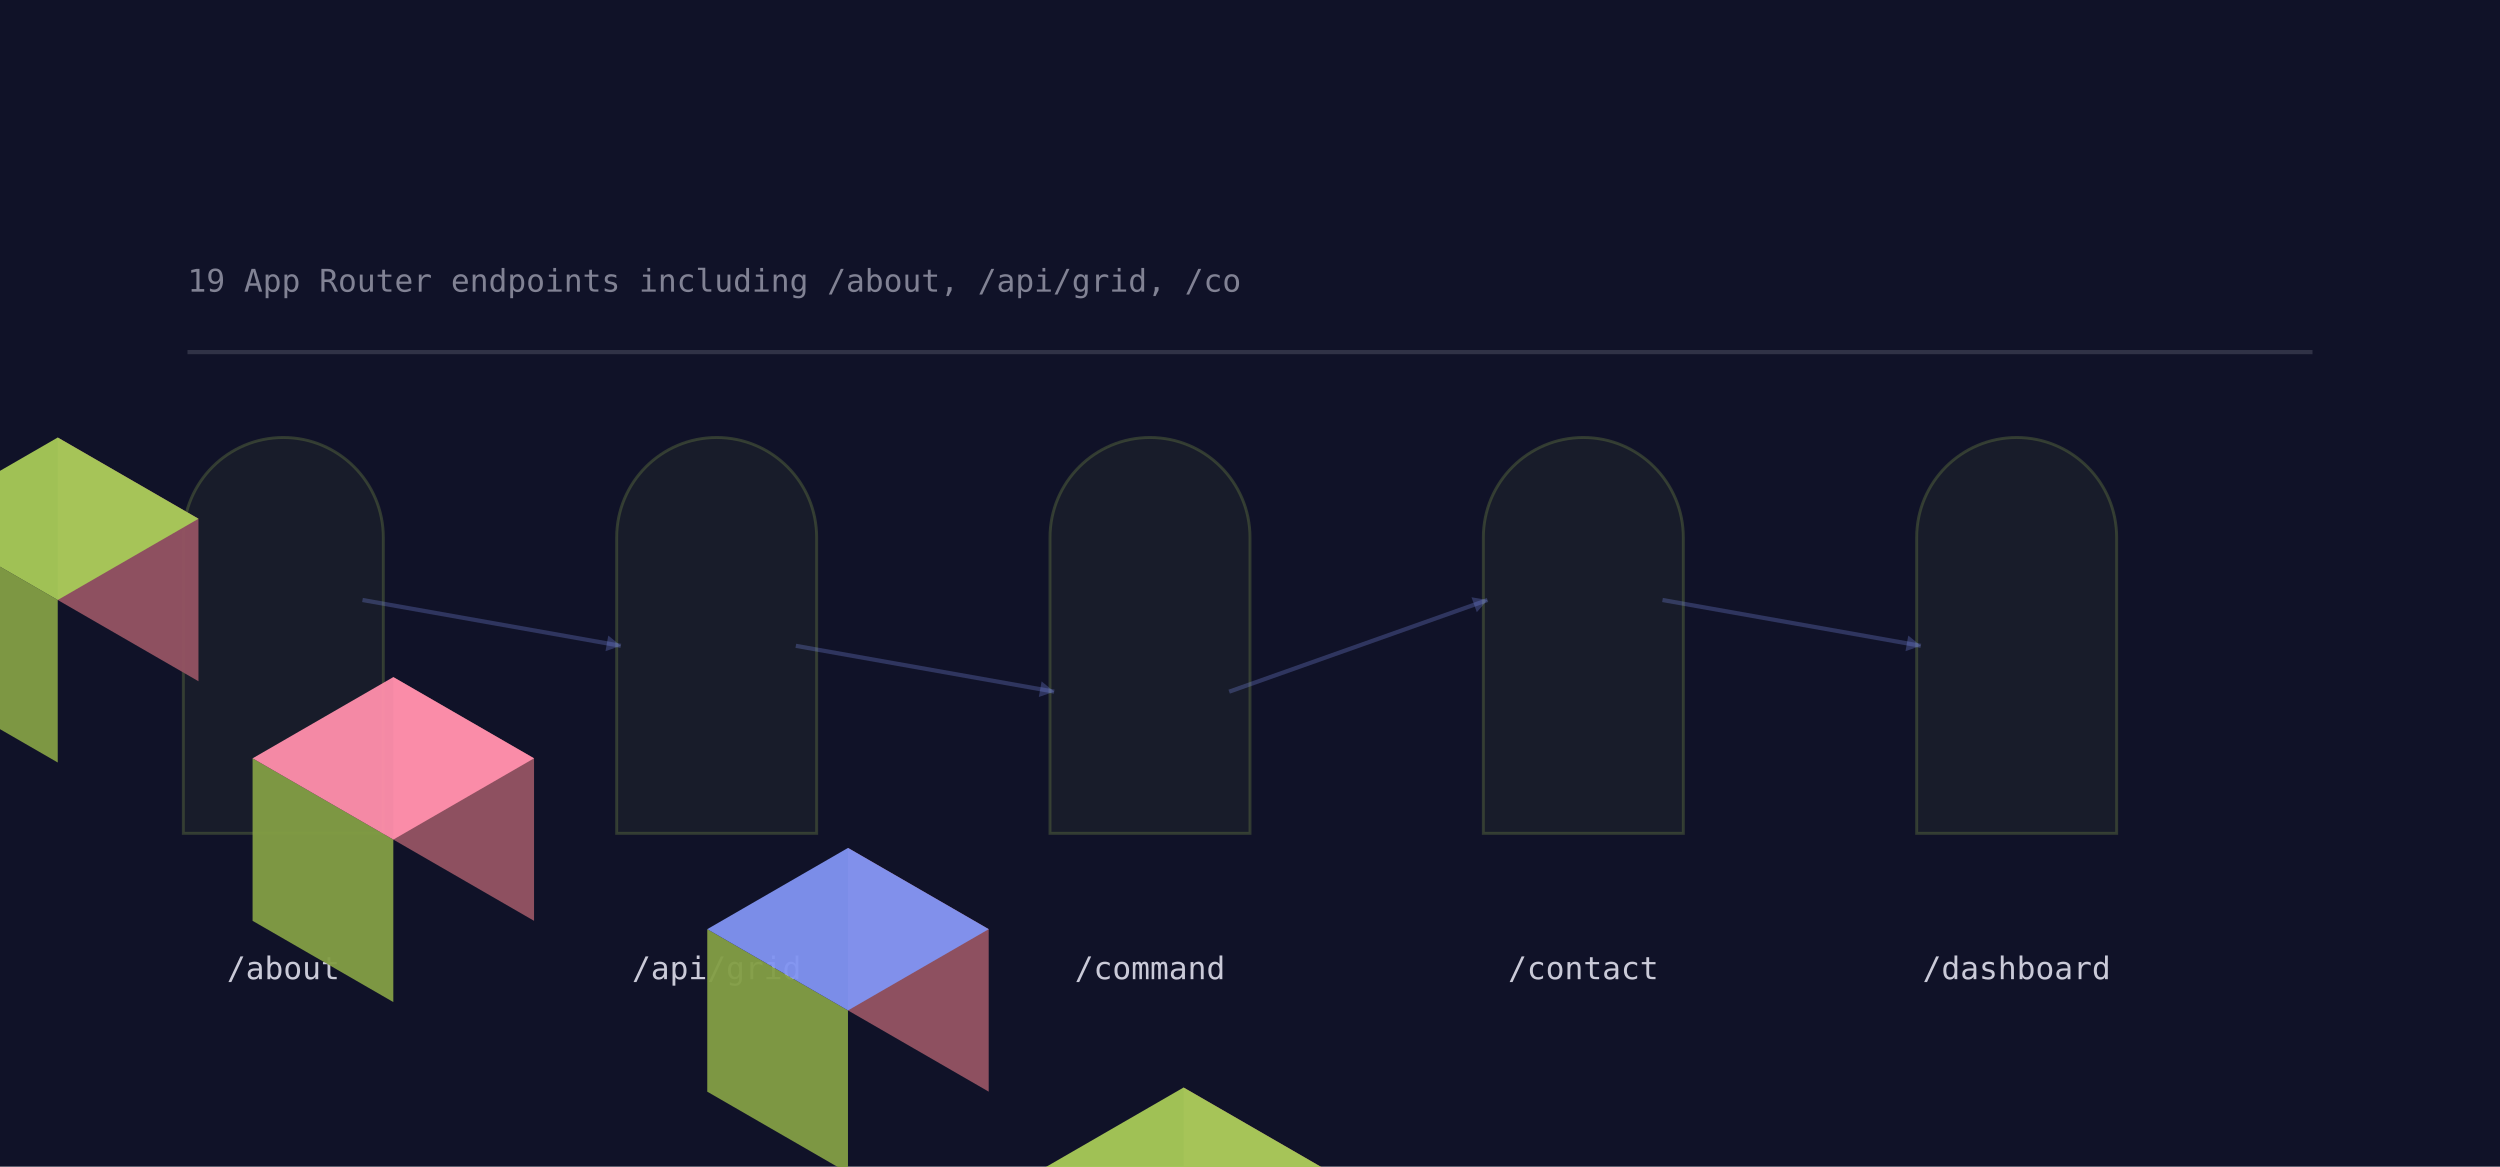
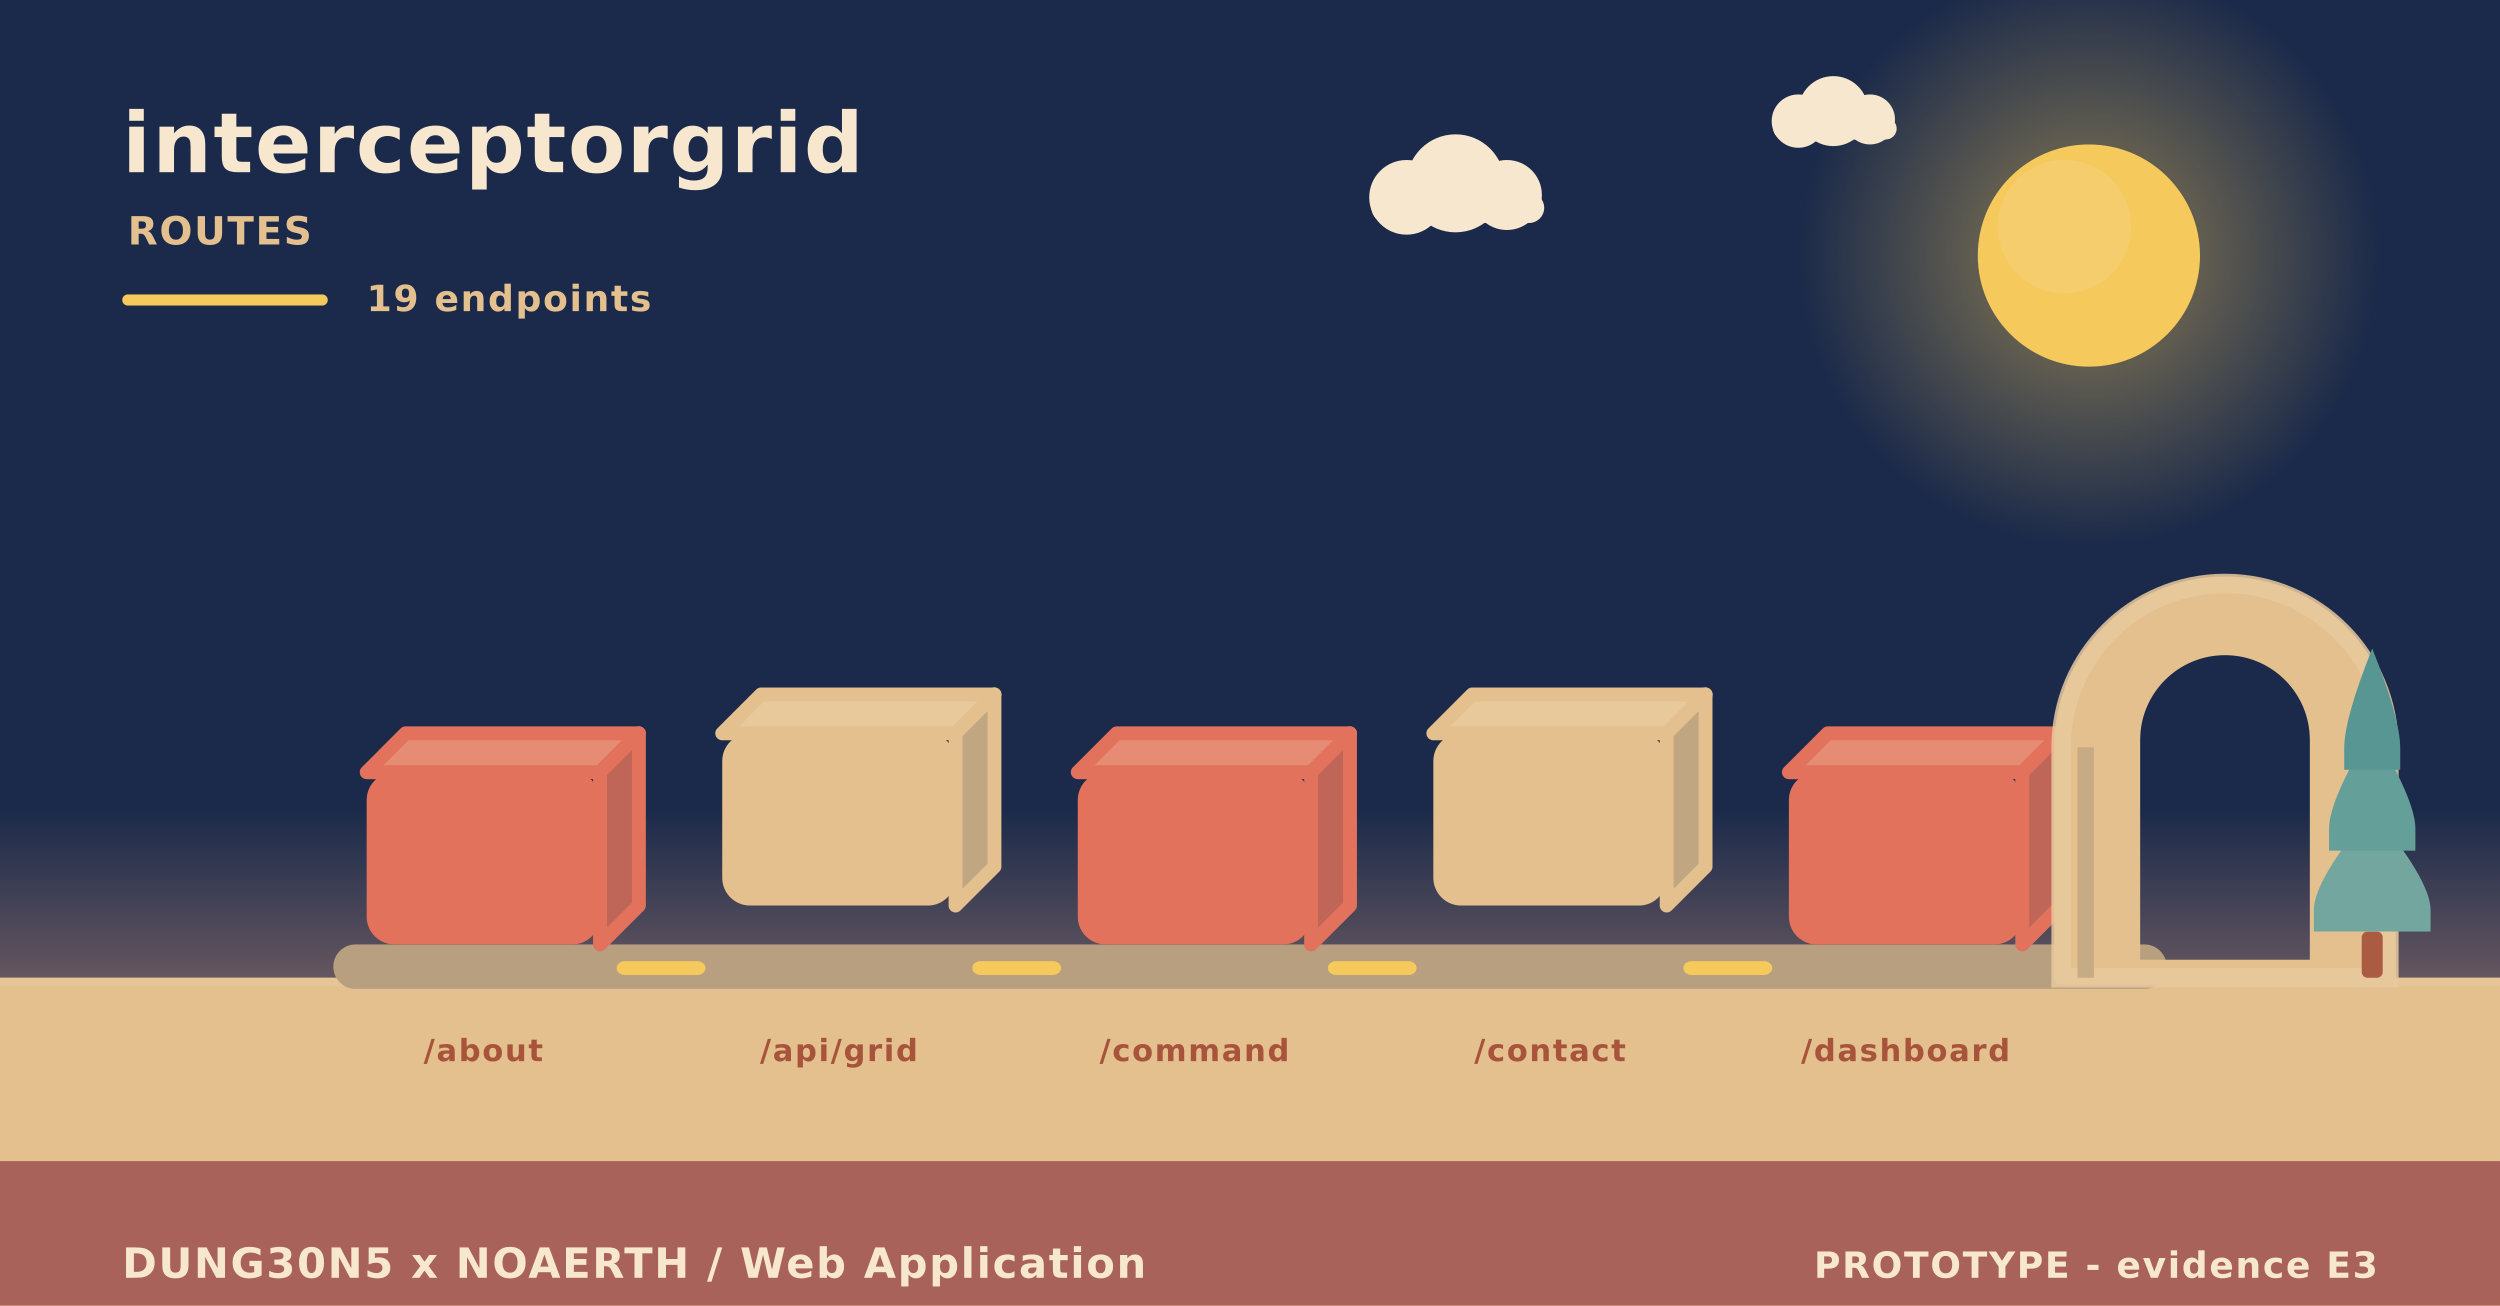
- <svg xmlns="http://www.w3.org/2000/svg" viewBox="0 0 1200 560" width="1200" height="560" role="img" aria-label="interceptorgrid data flow">
-   <rect width="1200" height="560" fill="#101228" />
-   <defs>
-     <linearGradient id="gf" x1="0" y1="0" x2="1" y2="1">
-       <stop offset="0%" stop-color="#8093f1" />
-       <stop offset="100%" stop-color="#a7c957" />
-     </linearGradient>
-   </defs>
-   <path d="M88.00,400.00 L88.00,258.00 A48.00,48.00 0 0 1 184.00,258.00 L184.00,400.00 Z" fill="rgba(167,201,87,0.100)" opacity="0.55" stroke="rgba(167,201,87,0.400)" stroke-width="1.4" />
-   <polygon points="-133.37,173.00 -65.82,212.00 -65.82,134.00 -133.37,95.00" fill="#945363" opacity="0.95" />
-   <polygon points="-200.92,212.00 -133.37,251.00 -133.37,173.00 -200.92,134.00" fill="#829d44" opacity="0.95" />
-   <polygon points="-133.37,95.00 -65.82,134.00 -133.37,173.00 -200.92,134.00" fill="#8093f1" opacity="0.95" />
-   <text x="136" y="470" font-family="ui-monospace,Menlo,monospace" font-size="15" fill="rgba(242,242,255,0.820)" text-anchor="middle">/about</text>
-   <path d="M296.00,400.00 L296.00,258.00 A48.00,48.00 0 0 1 392.00,258.00 L392.00,400.00 Z" fill="rgba(167,201,87,0.100)" opacity="0.55" stroke="rgba(167,201,87,0.400)" stroke-width="1.4" />
-   <polygon points="27.71,288.00 95.26,327.00 95.26,249.00 27.71,210.00" fill="#945363" opacity="0.95" />
-   <polygon points="-39.84,327.00 27.71,366.00 27.71,288.00 -39.84,249.00" fill="#829d44" opacity="0.95" />
-   <polygon points="27.71,210.00 95.26,249.00 27.71,288.00 -39.84,249.00" fill="#a7c957" opacity="0.95" />
-   <text x="344" y="470" font-family="ui-monospace,Menlo,monospace" font-size="15" fill="rgba(242,242,255,0.820)" text-anchor="middle">/api/grid</text>
-   <line x1="174.00" y1="288.00" x2="298.00" y2="310.00" stroke="rgba(128,147,241,0.500)" stroke-width="2.00" opacity="0.55" />
-   <polygon points="298.00,310.00 291.97,305.07 290.64,312.55" fill="rgba(128,147,241,0.500)" opacity="0.55" />
-   <path d="M504.00,400.00 L504.00,258.00 A48.00,48.00 0 0 1 600.00,258.00 L600.00,400.00 Z" fill="rgba(167,201,87,0.100)" opacity="0.55" stroke="rgba(167,201,87,0.400)" stroke-width="1.4" />
-   <polygon points="188.79,403.00 256.34,442.00 256.34,364.00 188.79,325.00" fill="#945363" opacity="0.95" />
-   <polygon points="121.24,442.00 188.79,481.00 188.79,403.00 121.24,364.00" fill="#829d44" opacity="0.95" />
-   <polygon points="188.79,325.00 256.34,364.00 188.79,403.00 121.24,364.00" fill="#ff8fab" opacity="0.95" />
-   <text x="552" y="470" font-family="ui-monospace,Menlo,monospace" font-size="15" fill="rgba(242,242,255,0.820)" text-anchor="middle">/command</text>
-   <line x1="382.00" y1="310.00" x2="506.00" y2="332.00" stroke="rgba(128,147,241,0.500)" stroke-width="2.00" opacity="0.55" />
-   <polygon points="506.00,332.00 499.97,327.07 498.64,334.55" fill="rgba(128,147,241,0.500)" opacity="0.55" />
-   <path d="M712.00,400.00 L712.00,258.00 A48.00,48.00 0 0 1 808.00,258.00 L808.00,400.00 Z" fill="rgba(167,201,87,0.100)" opacity="0.55" stroke="rgba(167,201,87,0.400)" stroke-width="1.4" />
-   <polygon points="407.03,485.00 474.58,524.00 474.58,446.00 407.03,407.00" fill="#945363" opacity="0.95" />
-   <polygon points="339.48,524.00 407.03,563.00 407.03,485.00 339.48,446.00" fill="#829d44" opacity="0.95" />
-   <polygon points="407.03,407.00 474.58,446.00 407.03,485.00 339.48,446.00" fill="#8093f1" opacity="0.95" />
-   <text x="760" y="470" font-family="ui-monospace,Menlo,monospace" font-size="15" fill="rgba(242,242,255,0.820)" text-anchor="middle">/contact</text>
-   <line x1="590.00" y1="332.00" x2="714.00" y2="288.00" stroke="rgba(128,147,241,0.500)" stroke-width="2.00" opacity="0.55" />
-   <polygon points="714.00,288.00 706.32,286.69 708.86,293.86" fill="rgba(128,147,241,0.500)" opacity="0.55" />
-   <path d="M920.00,400.00 L920.00,258.00 A48.00,48.00 0 0 1 1016.00,258.00 L1016.00,400.00 Z" fill="rgba(167,201,87,0.100)" opacity="0.55" stroke="rgba(167,201,87,0.400)" stroke-width="1.4" />
-   <polygon points="568.11,600.00 635.66,639.00 635.66,561.00 568.11,522.00" fill="#945363" opacity="0.95" />
-   <polygon points="500.56,639.00 568.11,678.00 568.11,600.00 500.56,561.00" fill="#829d44" opacity="0.95" />
-   <polygon points="568.11,522.00 635.66,561.00 568.11,600.00 500.56,561.00" fill="#a7c957" opacity="0.95" />
-   <text x="968" y="470" font-family="ui-monospace,Menlo,monospace" font-size="15" fill="rgba(242,242,255,0.820)" text-anchor="middle">/dashboard</text>
-   <line x1="798.00" y1="288.00" x2="922.00" y2="310.00" stroke="rgba(128,147,241,0.500)" stroke-width="2.00" opacity="0.55" />
-   <polygon points="922.00,310.00 915.97,305.07 914.64,312.55" fill="rgba(128,147,241,0.500)" opacity="0.55" />
-   <rect x="90.00" y="168.00" width="1020.00" height="2.00" rx="0.00" fill="rgba(242,242,255,0.140)" opacity="1.00" />
-   <text x="90" y="140" font-family="ui-monospace,Menlo,monospace" font-size="15" fill="rgba(242,242,255,0.500)">19 App Router endpoints including /about, /api/grid, /co</text>
+ <svg xmlns="http://www.w3.org/2000/svg" width="900" height="470" viewBox="0 0 900 470" role="img" aria-label="interceptorgrid - how data moves">
+   <linearGradient id="skyd" x1="0" y1="0" x2="0" y2="1">
+     <stop offset="0" stop-color="#1b2a4a" />
+     <stop offset="0.62" stop-color="#1b2a4a" />
+     <stop offset="1" stop-color="#f3ad8a" />
+   </linearGradient>
+   <rect width="900" height="470" fill="url(#skyd)" />
+   <radialGradient id="sund">
+     <stop offset="0.35" stop-color="#f5c95c" stop-opacity="0.34" />
+     <stop offset="1" stop-color="#f5c95c" stop-opacity="0" />
+   </radialGradient>
+   <circle cx="752" cy="92" r="104" fill="url(#sund)" />
+   <circle cx="752" cy="92" r="40" fill="#f5c95c" />
+   <circle cx="743.2" cy="81.6" r="24" fill="#f5d27e" opacity="0.5" />
+   <g>
+     <circle cx="524" cy="66" r="17.64" fill="#f6e7ce" />
+     <circle cx="506.36" cy="71.04" r="13.44" fill="#f6e7ce" />
+     <circle cx="542.48" cy="70.2" r="12.6" fill="#f6e7ce" />
+     <rect x="493.76" y="69.36" width="62.16" height="10.92" rx="5.46" fill="#f6e7ce" />
+   </g>
+   <g>
+     <circle cx="660" cy="40" r="12.6" fill="#f6e7ce" />
+     <circle cx="647.4" cy="43.6" r="9.6" fill="#f6e7ce" />
+     <circle cx="673.2" cy="43" r="9" fill="#f6e7ce" />
+     <rect x="638.4" y="42.4" width="44.4" height="7.8" rx="3.9" fill="#f6e7ce" />
+   </g>
+   <rect x="0" y="352" width="900" height="118" fill="#e3c08d" />
+   <rect x="0" y="352" width="900" height="3" fill="#e6c596" />
+   <text x="44" y="62" font-family="Verdana,DejaVu Sans,sans-serif" font-size="30" font-weight="700" letter-spacing="0.6" fill="#f6e7ce" text-anchor="start">interceptorgrid</text>
+   <text x="46" y="88" font-family="Verdana,DejaVu Sans,sans-serif" font-size="14" font-weight="700" letter-spacing="0.6" fill="#e3c08d" text-anchor="start">ROUTES</text>
+   <rect x="44" y="106" width="74" height="4" rx="2" fill="#f5c95c" />
+   <text x="132" y="112" font-family="Verdana,DejaVu Sans,sans-serif" font-size="13" font-weight="700" letter-spacing="0.6" fill="#e3c08d" text-anchor="start">19 endpoints</text>
+   <rect x="120" y="340" width="660" height="16" rx="8" fill="#b79f80" />
+   <path d="M132,278 L216,278 L230,264 L146,264 Z" fill="#e68c74" stroke="#e2725b" stroke-width="5" stroke-linejoin="round" />
+   <path d="M216,278 L230,264 L230,326 L216,340 Z" fill="#c06658" stroke="#e2725b" stroke-width="5" stroke-linejoin="round" />
+   <rect x="132" y="278" width="84" height="62" rx="10" fill="#e2725b" />
+   <text x="174" y="382" font-family="Verdana,DejaVu Sans,sans-serif" font-size="11" font-weight="700" letter-spacing="0.6" fill="#a8543c" text-anchor="middle">/about</text>
+   <path d="M260,264 L344,264 L358,250 L274,250 Z" fill="#e7c99b" stroke="#e3c08d" stroke-width="5" stroke-linejoin="round" />
+   <path d="M344,264 L358,250 L358,312 L344,326 Z" fill="#c1a682" stroke="#e3c08d" stroke-width="5" stroke-linejoin="round" />
+   <rect x="260" y="264" width="84" height="62" rx="10" fill="#e3c08d" />
+   <text x="302" y="382" font-family="Verdana,DejaVu Sans,sans-serif" font-size="11" font-weight="700" letter-spacing="0.6" fill="#a8543c" text-anchor="middle">/api/grid</text>
+   <rect x="222" y="346" width="32" height="5" rx="3" fill="#f5c95c" />
+   <path d="M388,278 L472,278 L486,264 L402,264 Z" fill="#e68c74" stroke="#e2725b" stroke-width="5" stroke-linejoin="round" />
+   <path d="M472,278 L486,264 L486,326 L472,340 Z" fill="#c06658" stroke="#e2725b" stroke-width="5" stroke-linejoin="round" />
+   <rect x="388" y="278" width="84" height="62" rx="10" fill="#e2725b" />
+   <text x="430" y="382" font-family="Verdana,DejaVu Sans,sans-serif" font-size="11" font-weight="700" letter-spacing="0.6" fill="#a8543c" text-anchor="middle">/command</text>
+   <rect x="350" y="346" width="32" height="5" rx="3" fill="#f5c95c" />
+   <path d="M516,264 L600,264 L614,250 L530,250 Z" fill="#e7c99b" stroke="#e3c08d" stroke-width="5" stroke-linejoin="round" />
+   <path d="M600,264 L614,250 L614,312 L600,326 Z" fill="#c1a682" stroke="#e3c08d" stroke-width="5" stroke-linejoin="round" />
+   <rect x="516" y="264" width="84" height="62" rx="10" fill="#e3c08d" />
+   <text x="558" y="382" font-family="Verdana,DejaVu Sans,sans-serif" font-size="11" font-weight="700" letter-spacing="0.6" fill="#a8543c" text-anchor="middle">/contact</text>
+   <rect x="478" y="346" width="32" height="5" rx="3" fill="#f5c95c" />
+   <path d="M644,278 L728,278 L742,264 L658,264 Z" fill="#e68c74" stroke="#e2725b" stroke-width="5" stroke-linejoin="round" />
+   <path d="M728,278 L742,264 L742,326 L728,340 Z" fill="#c06658" stroke="#e2725b" stroke-width="5" stroke-linejoin="round" />
+   <rect x="644" y="278" width="84" height="62" rx="10" fill="#e2725b" />
+   <text x="686" y="382" font-family="Verdana,DejaVu Sans,sans-serif" font-size="11" font-weight="700" letter-spacing="0.6" fill="#a8543c" text-anchor="middle">/dashboard</text>
+   <rect x="606" y="346" width="32" height="5" rx="3" fill="#f5c95c" />
+   <path d="M742,352 L742,269.04 A59,59 0 0 1 860,269.04 L860,352 Z M767.96,348 L767.96,266.4 A33.04,33.04 0 0 1 834.04,266.4 L834.04,348 Z" fill="#e3c08d" fill-rule="evenodd" stroke="#e3c08d" stroke-width="5" stroke-linejoin="round" />
+   <path d="M742,352 L742,269.04 A59,59 0 0 1 860,269.04 L860,352 Z" fill="none" stroke="#e8c99d" stroke-width="7" stroke-linecap="round" opacity="0.85" />
+   <rect x="747.9" y="269.04" width="5.9" height="82.96" fill="#c7ab84" />
+   <rect x="850.22" y="335.36" width="7.56" height="16.64" rx="2.1" fill="#ac5b43" />
+   <path d="M854,291.68 Q833,317.01 833,327.5 Q833,335.36 833,335.36 L875,335.36 Q875,335.36 875,327.5 Q875,317.01 854,291.68 Z" fill="#74a6a0" />
+   <path d="M854,262.56 Q838.46,287.89 838.46,298.38 Q838.46,306.24 838.46,306.24 L869.54,306.24 Q869.54,306.24 869.54,298.38 Q869.54,287.89 854,262.56 Z" fill="#649f9a" />
+   <path d="M854,233.44 Q843.92,258.77 843.92,269.26 Q843.92,277.12 843.92,277.12 L864.08,277.12 Q864.08,277.12 864.08,269.26 Q864.08,258.77 854,233.44 Z" fill="#589694" />
+   <rect x="0" y="418" width="900" height="52" rx="0" fill="#a65c56" opacity="0.94" />
+   <text x="44" y="460" font-family="Verdana,DejaVu Sans,sans-serif" font-size="15" font-weight="700" letter-spacing="0.6" fill="#f6e7ce" text-anchor="start">DUNG30N5 x NOAERTH  /  Web Application</text>
+   <text x="856" y="460" font-family="Verdana,DejaVu Sans,sans-serif" font-size="13" font-weight="700" letter-spacing="0.6" fill="#f6e7ce" text-anchor="end">PROTOTYPE  -  evidence E3</text>
</svg>
